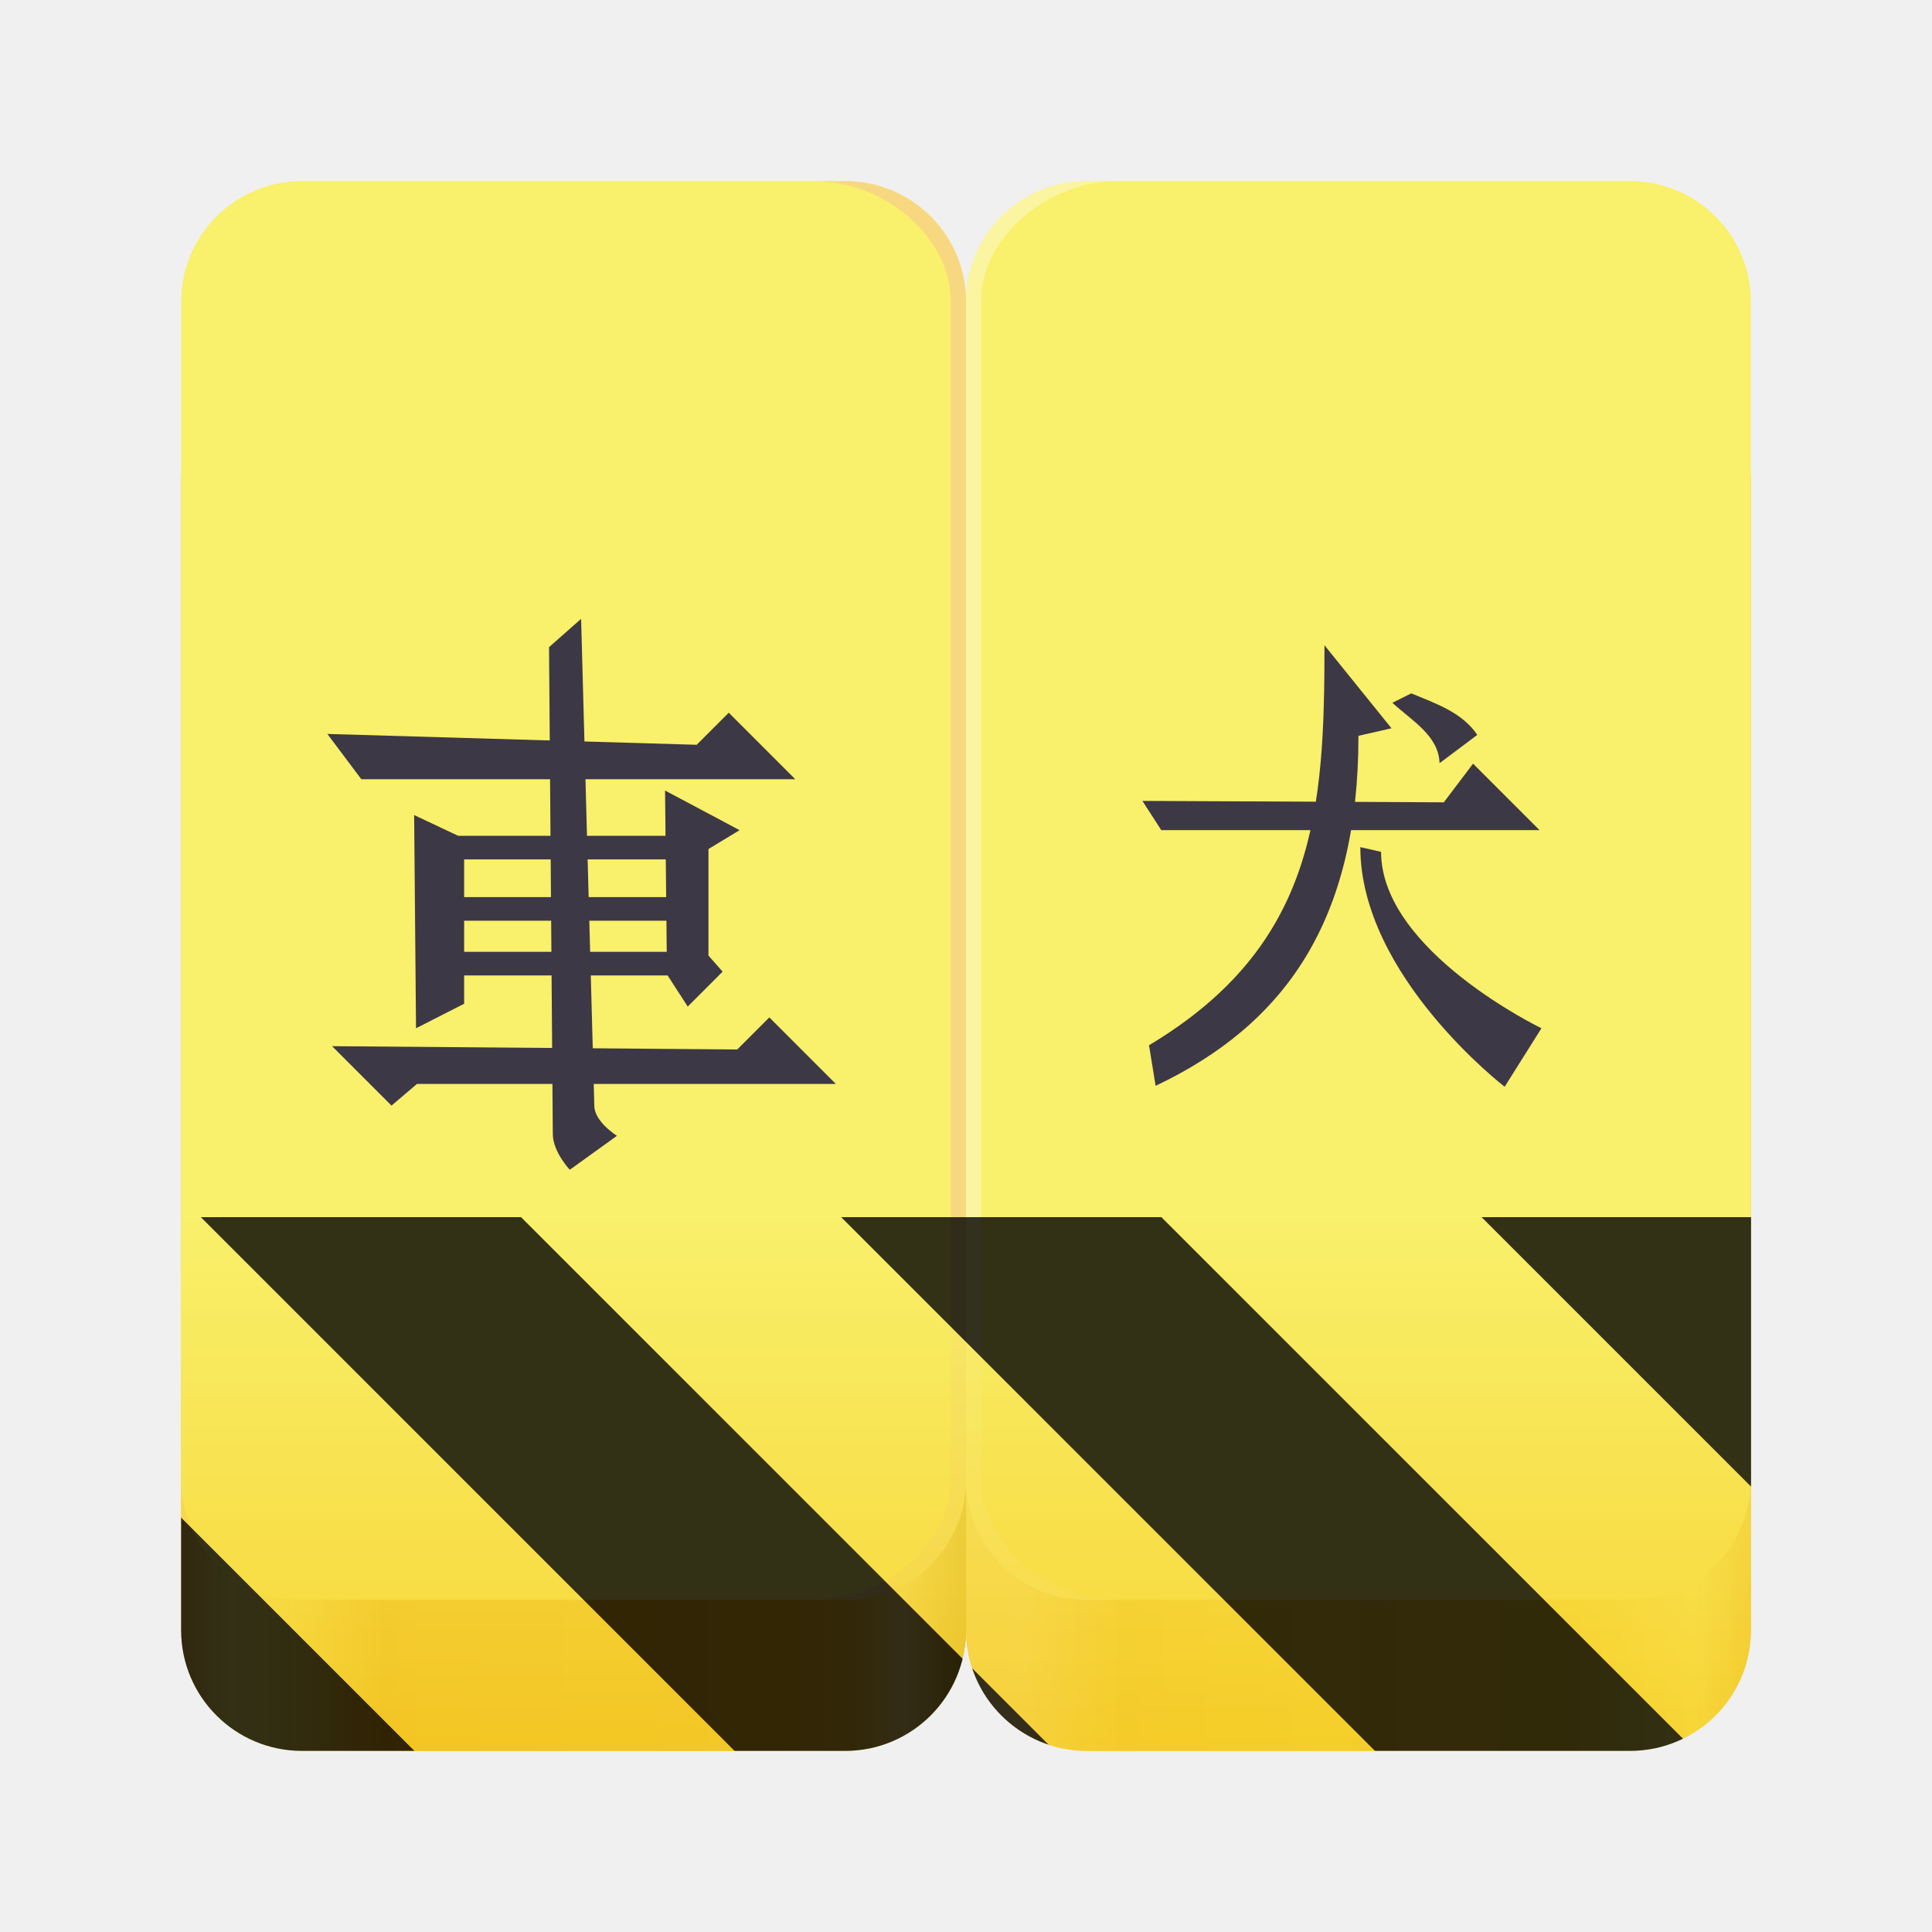
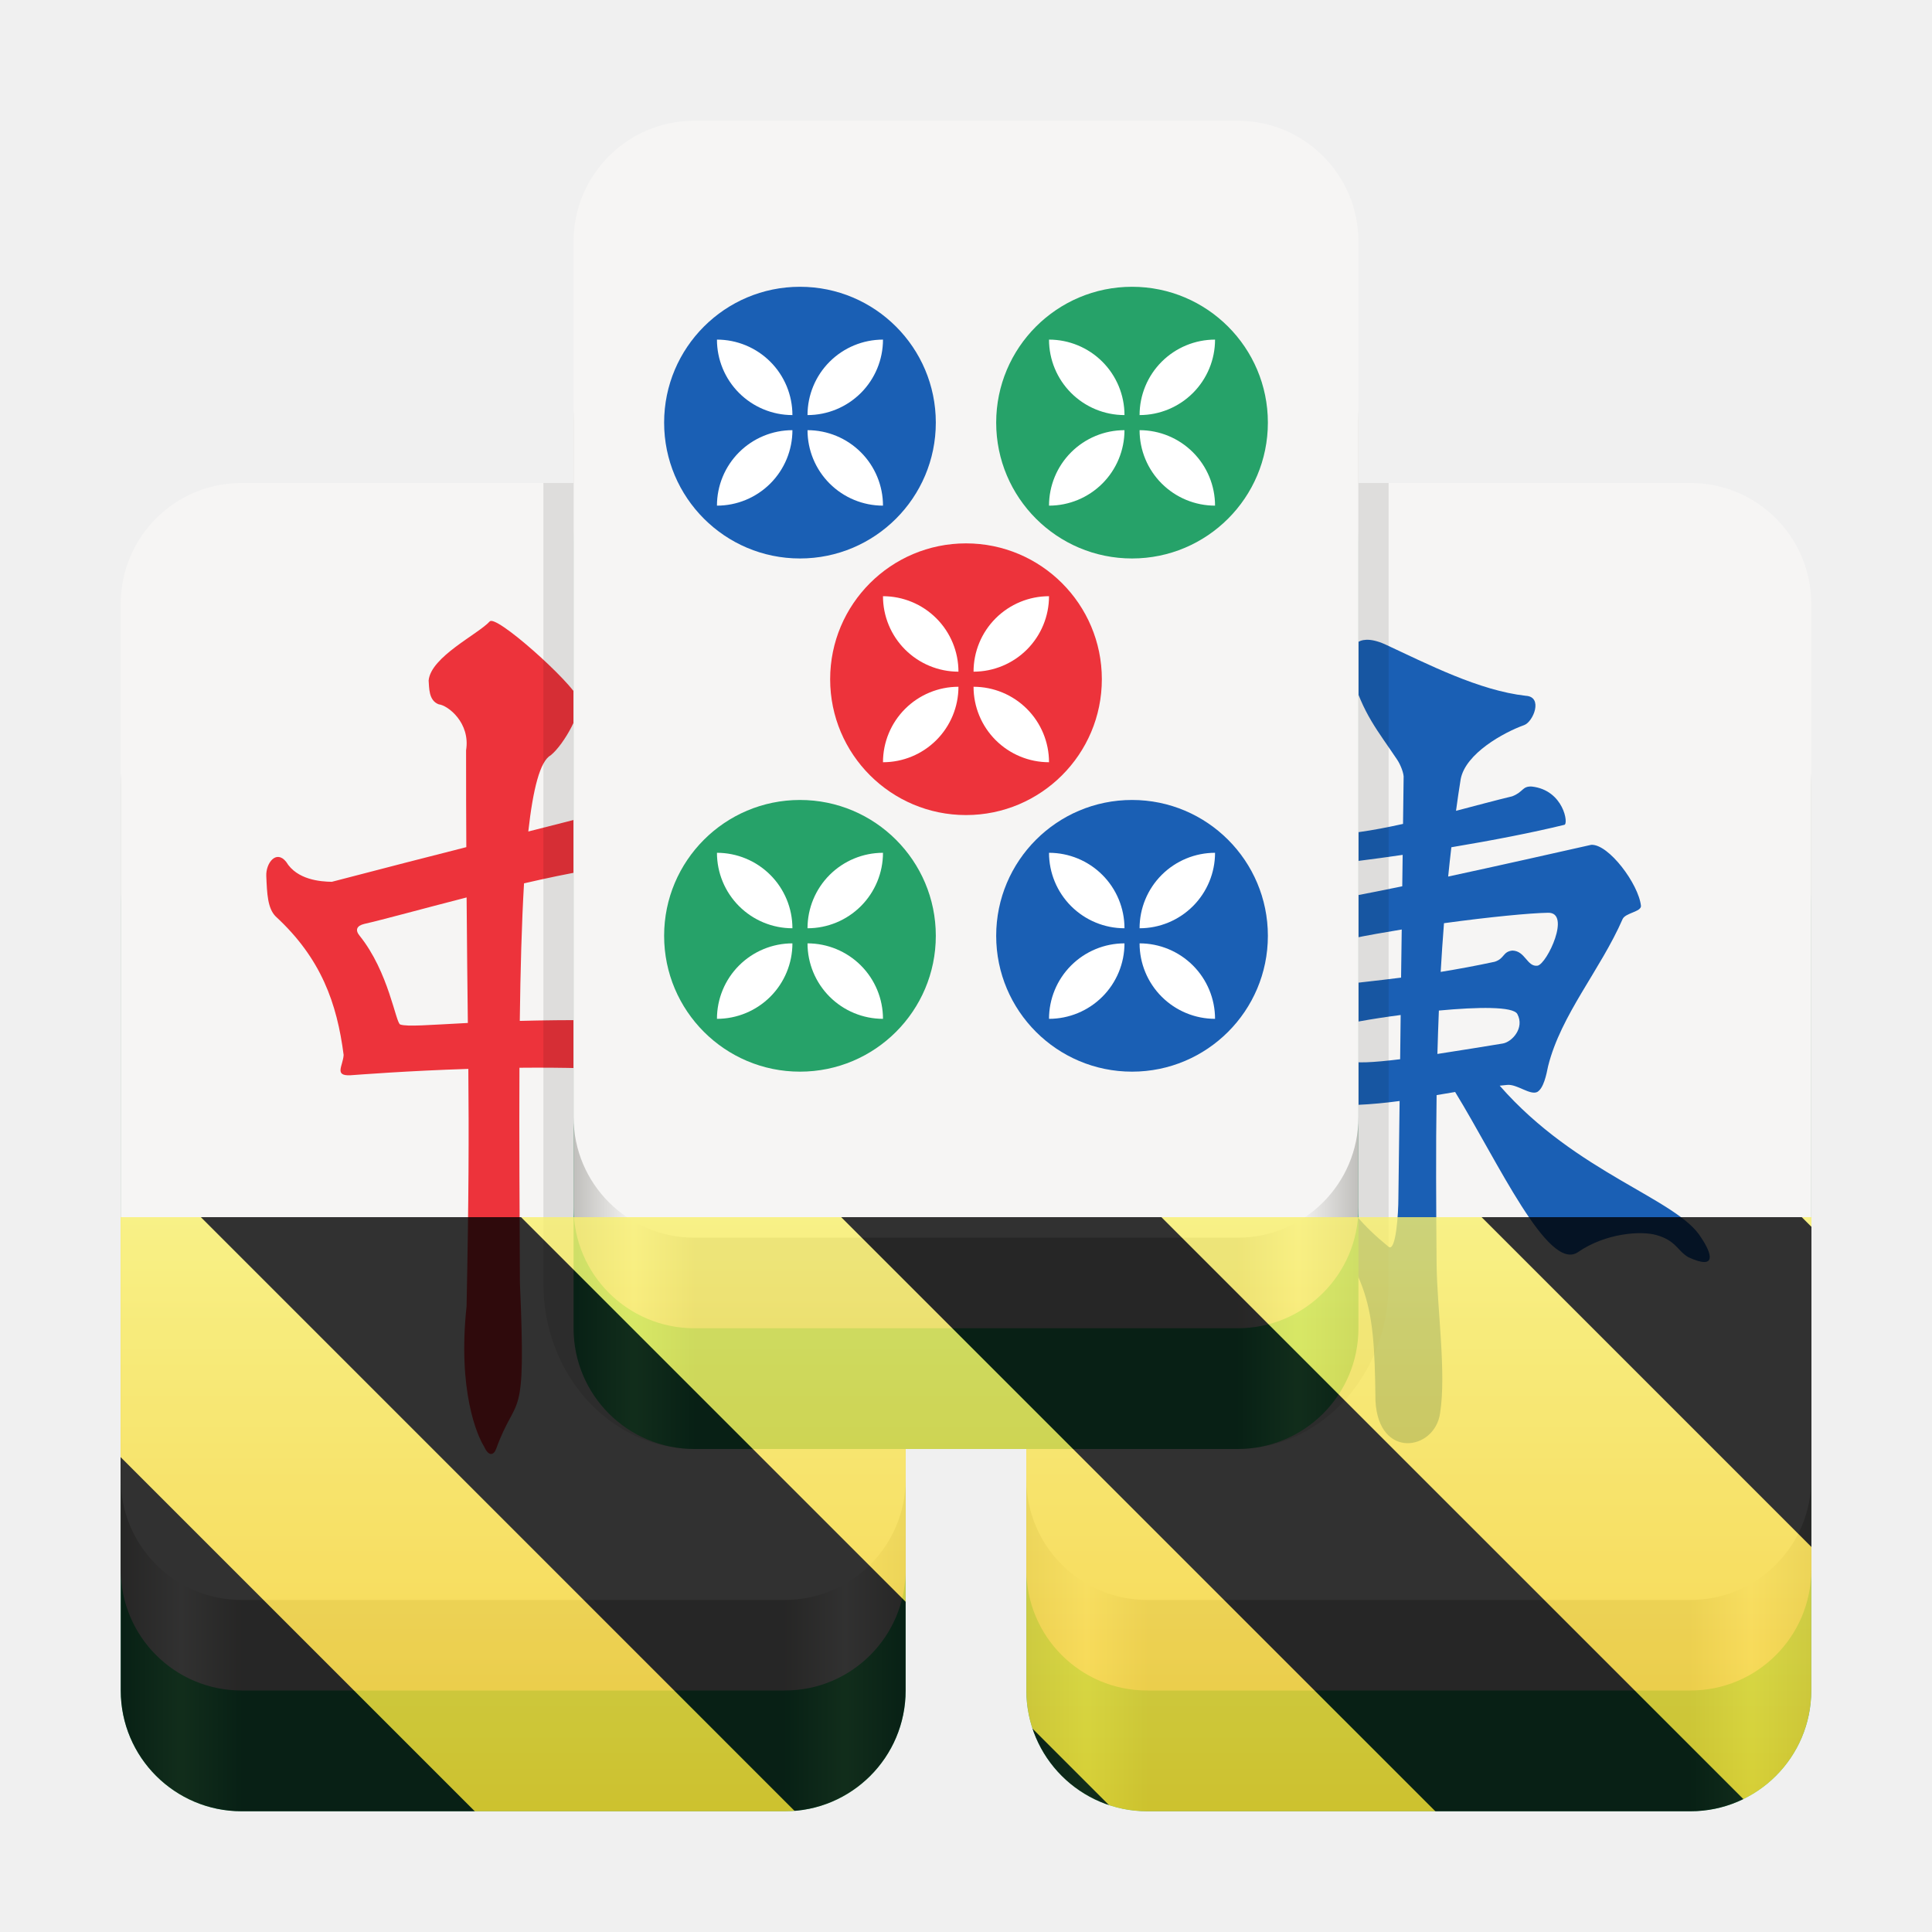
- <svg xmlns="http://www.w3.org/2000/svg" height="128px" viewBox="0 0 128 128" width="128px">
-   <filter id="a" height="100%" width="100%" x="0%" y="0%">
-     <feColorMatrix color-interpolation-filters="sRGB" values="0 0 0 0 1 0 0 0 0 1 0 0 0 0 1 0 0 0 1 0" />
-   </filter>
-   <linearGradient id="b" gradientUnits="userSpaceOnUse" x1="12.098" x2="117.203" y1="109.262" y2="109.262">
-     <stop offset="0" stop-color="#f7c54c" />
-     <stop offset="0.03" stop-color="#f9f06b" />
-     <stop offset="0.057" stop-color="#f5e35a" stop-opacity="0.996" />
-     <stop offset="0.126" stop-color="#e5a50a" stop-opacity="0.984" />
-     <stop offset="0.416" stop-color="#ebb517" stop-opacity="0.984" />
-     <stop offset="0.455" stop-color="#f2cf65" stop-opacity="0.984" />
-     <stop offset="0.494" stop-color="#c09610" stop-opacity="0.984" />
-     <stop offset="0.494" stop-color="#f4d676" stop-opacity="0.988" />
-     <stop offset="0.532" stop-color="#f4d87a" stop-opacity="0.988" />
-     <stop offset="0.593" stop-color="#eec01e" stop-opacity="0.988" />
-     <stop offset="0.877" stop-color="#f6d32d" />
-     <stop offset="0.954" stop-color="#f9f06b" />
-     <stop offset="1" stop-color="#e5a50a" stop-opacity="0.933" />
-   </linearGradient>
-   <clipPath id="c">
-     <rect height="128" width="128" />
-   </clipPath>
-   <clipPath id="d">
-     <rect height="128" width="128" />
-   </clipPath>
-   <mask id="e">
-     <g filter="url(#a)">
-       <g clip-path="url(#d)" filter="url(#a)">
-         <g clip-path="url(#c)">
-           <path d="m 20 24 h 36 c 4.418 0 8 3.582 8 8 v 76 c 0 4.418 -3.582 8 -8 8 h -36 c -4.418 0 -8 -3.582 -8 -8 v -76 c 0 -4.418 3.582 -8 8 -8 z m 0 0" fill="url(#b)" />
-           <path d="m 72 24 h 36 c 4.418 0 8 3.582 8 8 v 76 c 0 4.418 -3.582 8 -8 8 h -36 c -4.418 0 -8 -3.582 -8 -8 v -76 c 0 -4.418 3.582 -8 8 -8 z m 0 0" fill="url(#b)" />
-           <path d="m 20 12 h 36 c 4.418 0 8 3.582 8 8 v 78 c 0 4.418 -3.582 8 -8 8 h -36 c -4.418 0 -8 -3.582 -8 -8 v -78 c 0 -4.418 3.582 -8 8 -8 z m 0 0" fill="#f9f06b" />
-           <path d="m 72 12 h 36 c 4.418 0 8 3.582 8 8 v 78 c 0 4.418 -3.582 8 -8 8 h -36 c -4.418 0 -8 -3.582 -8 -8 v -78 c 0 -4.418 3.582 -8 8 -8 z m 0 0" fill="#f9f06b" />
-           <path d="m 38.5 41 l -2.125 1.875 l 0.25 32.25 c 0 1.188 1.125 2.375 1.125 2.375 l 3.125 -2.25 s -1.5 -0.93 -1.5 -2 z m 0 0" fill="#3d3846" />
-           <path d="m 21.688 48.625 l 2.25 3 h 28.75 l -4.406 -4.406 l -2.125 2.125 z m 0 0" fill="#3d3846" />
-           <path d="m 27.438 54 l 0.125 14.125 l 3.188 -1.625 v -10.938 z m 0 0" fill="#3d3846" />
-           <path d="m 44.062 52.375 l 4.938 2.625 l -2.062 1.25 v 7.062 l 0.938 1.062 l -2.312 2.312 l -1.375 -2.125 z m 0 0" fill="#3d3846" />
-           <path d="m 29.191 55.375 h 16.492 c 0.348 0 0.629 0.281 0.629 0.629 v 0.305 c 0 0.348 -0.281 0.629 -0.629 0.629 h -16.492 c -0.348 0 -0.629 -0.281 -0.629 -0.629 v -0.305 c 0 -0.348 0.281 -0.629 0.629 -0.629 z m 0 0" fill="#3d3846" />
-           <path d="m 29.191 59.438 h 16.492 c 0.348 0 0.629 0.281 0.629 0.629 v 0.305 c 0 0.348 -0.281 0.629 -0.629 0.629 h -16.492 c -0.348 0 -0.629 -0.281 -0.629 -0.629 v -0.305 c 0 -0.348 0.281 -0.629 0.629 -0.629 z m 0 0" fill="#3d3846" />
-           <path d="m 29.191 63.062 h 16.492 c 0.348 0 0.629 0.281 0.629 0.629 v 0.305 c 0 0.348 -0.281 0.629 -0.629 0.629 h -16.492 c -0.348 0 -0.629 -0.281 -0.629 -0.629 v -0.305 c 0 -0.348 0.281 -0.629 0.629 -0.629 z m 0 0" fill="#3d3846" />
-           <path d="m 22 69.312 l 3.938 3.938 l 1.688 -1.438 h 27.75 l -4.406 -4.406 l -2.125 2.125 z m 0 0" fill="#3d3846" />
-           <path d="m 87.75 42.75 c 0 10.902 -0.547 19.875 -11.625 26.5 l 0.438 2.688 c 8.633 -4.094 13.438 -11.008 13.438 -23.188 l 2.188 -0.5 z m 0 0" fill="#3d3846" />
-           <path d="m 75.688 53.062 l 1.25 1.938 h 25.062 l -4.406 -4.406 l -1.938 2.562 z m 0 0" fill="#3d3846" />
-           <path d="m 90.125 56.125 c 0 8.527 9.562 15.875 9.562 15.875 l 2.438 -3.875 s -10.625 -5.121 -10.625 -11.688 z m 0 0" fill="#3d3846" />
-           <path d="m 92.25 46.562 c 1.305 1.203 3.066 2.176 3.125 4 l 2.5 -1.875 c -1.004 -1.484 -2.727 -2.07 -4.375 -2.75 z m 0 0" fill="#3d3846" />
-           <path d="m 72 12 c -4.434 0 -8 3.566 -8 8 v 78 c 0 4.434 3.566 8 8 8 h 2 c -4.434 0 -9 -3.566 -9 -8 v -78 c 0 -4.434 4.566 -8 9 -8 z m 0 0" fill="#fbf5a1" />
-           <path d="m 56 12 c 4.434 0 8 3.566 8 8 v 78 c 0 4.434 -3.566 8 -8 8 h -2 c 4.434 0 9 -3.566 9 -8 v -78 c 0 -4.434 -4.566 -8 -9 -8 z m 0 0" fill="#f7d782" fill-opacity="0.95" />
+ <svg xmlns="http://www.w3.org/2000/svg" xmlns:xlink="http://www.w3.org/1999/xlink" height="128px" viewBox="0 0 128 128" width="128px">
+   <defs>
+     <filter id="a" height="100%" width="100%" x="0%" y="0%">
+       <feColorMatrix color-interpolation-filters="sRGB" values="0 0 0 0 1 0 0 0 0 1 0 0 0 0 1 0 0 0 1 0" />
+     </filter>
+     <linearGradient id="b" gradientUnits="userSpaceOnUse">
+       <stop offset="0" stop-color="#26a269" />
+       <stop offset="0.077" stop-color="#57e389" />
+       <stop offset="0.154" stop-color="#26a269" />
+       <stop offset="0.846" stop-color="#26a269" />
+       <stop offset="0.923" stop-color="#57e389" />
+       <stop offset="1" stop-color="#26a269" />
+     </linearGradient>
+     <linearGradient id="c" gradientTransform="matrix(1 0 0 0.894737 -4 -141.2632)" x1="12" x2="64" xlink:href="#b" y1="254" y2="254" />
+     <linearGradient id="d" gradientUnits="userSpaceOnUse">
+       <stop offset="0" stop-color="#c0bfbc" />
+       <stop offset="0.077" stop-color="#f6f5f4" />
+       <stop offset="0.154" stop-color="#c0bfbc" />
+       <stop offset="0.846" stop-color="#c0bfbc" />
+       <stop offset="0.923" stop-color="#f6f5f4" />
+       <stop offset="1" stop-color="#c0bfbc" />
+     </linearGradient>
+     <linearGradient id="e" gradientTransform="matrix(1 0 0 0.894737 -4 -149.2632)" x1="12" x2="64" xlink:href="#d" y1="254" y2="254" />
+     <linearGradient id="f" gradientTransform="matrix(1 0 0 0.894737 56 -141.2632)" x1="12" x2="64" xlink:href="#b" y1="254" y2="254" />
+     <linearGradient id="g" gradientTransform="matrix(1 0 0 0.894737 56 -149.2632)" x1="12" x2="64" xlink:href="#d" y1="254" y2="254" />
+     <clipPath id="h">
+       <path d="m 8 32 h 112 v 74 h -112 z m 0 0" />
+     </clipPath>
+     <clipPath id="i">
+       <path d="m 16 32 c -4.434 0 -8 3.566 -8 8 v 58 c 0 4.434 3.566 8 8 8 h 36 c 4.434 0 8 -3.566 8 -8 v -58 c 0 -4.434 -3.566 -8 -8 -8 z m 60 0 c -4.434 0 -8 3.566 -8 8 v 58 c 0 4.434 3.566 8 8 8 h 36 c 4.434 0 8 -3.566 8 -8 v -58 c 0 -4.434 -3.566 -8 -8 -8 z m 0 0" />
+     </clipPath>
+     <mask id="j">
+       <g filter="url(#a)">
+         <rect fill-opacity="0.1" height="153.6" width="153.6" x="-12.8" y="-12.8" />
+       </g>
+     </mask>
+     <linearGradient id="k" gradientTransform="matrix(1 0 0 0.894737 26 -165.2632)" x1="12" x2="64" xlink:href="#b" y1="254" y2="254" />
+     <linearGradient id="l" gradientTransform="matrix(1 0 0 0.894737 26 -173.2632)" x1="12" x2="64" xlink:href="#d" y1="254" y2="254" />
+     <clipPath id="m">
+       <path d="m 8 32 h 112 v 74 h -112 z m 0 0" />
+     </clipPath>
+     <clipPath id="n">
+       <path d="m 16 32 c -4.434 0 -8 3.566 -8 8 v 58 c 0 4.434 3.566 8 8 8 h 36 c 4.434 0 8 -3.566 8 -8 v -58 c 0 -4.434 -3.566 -8 -8 -8 z m 60 0 c -4.434 0 -8 3.566 -8 8 v 58 c 0 4.434 3.566 8 8 8 h 36 c 4.434 0 8 -3.566 8 -8 v -58 c 0 -4.434 -3.566 -8 -8 -8 z m 0 0" />
+     </clipPath>
+     <mask id="o">
+       <g filter="url(#a)">
+         <rect fill-opacity="0.1" height="221.184" width="221.184" x="-46.592" y="-46.592" />
+       </g>
+     </mask>
+     <clipPath id="p">
+       <rect height="152" width="192" />
+     </clipPath>
+     <g id="q" clip-path="url(#p)">
+       <path d="m 46 190 h 36 c 4.418 0 8 4.004 8 8.941 v 58.117 c 0 4.938 -3.582 8.941 -8 8.941 h -36 c -4.418 0 -8 -4.004 -8 -8.941 v -58.117 c 0 -4.938 3.582 -8.941 8 -8.941 z m 0 0" fill="none" stroke="#000000" stroke-width="4" transform="matrix(1 0 0 1 8 -156)" />
+     </g>
+     <clipPath id="r">
+       <rect height="128" width="128" />
+     </clipPath>
+     <clipPath id="s">
+       <rect height="128" width="128" />
+     </clipPath>
+     <mask id="t">
+       <g filter="url(#a)">
+         <g clip-path="url(#s)" filter="url(#a)">
+           <g clip-path="url(#r)">
+             <path d="m 16 52 h 36 c 4.418 0 8 3.582 8 8 v 52 c 0 4.418 -3.582 8 -8 8 h -36 c -4.418 0 -8 -3.582 -8 -8 v -52 c 0 -4.418 3.582 -8 8 -8 z m 0 0" fill="url(#c)" />
+             <path d="m 16 44 h 36 c 4.418 0 8 3.582 8 8 v 52 c 0 4.418 -3.582 8 -8 8 h -36 c -4.418 0 -8 -3.582 -8 -8 v -52 c 0 -4.418 3.582 -8 8 -8 z m 0 0" fill="url(#e)" />
+             <path d="m 16 32 h 36 c 4.418 0 8 3.582 8 8 v 58 c 0 4.418 -3.582 8 -8 8 h -36 c -4.418 0 -8 -3.582 -8 -8 v -58 c 0 -4.418 3.582 -8 8 -8 z m 0 0" fill="#f6f5f4" />
+             <path d="m 76 52 h 36 c 4.418 0 8 3.582 8 8 v 52 c 0 4.418 -3.582 8 -8 8 h -36 c -4.418 0 -8 -3.582 -8 -8 v -52 c 0 -4.418 3.582 -8 8 -8 z m 0 0" fill="url(#f)" />
+             <path d="m 76 44 h 36 c 4.418 0 8 3.582 8 8 v 52 c 0 4.418 -3.582 8 -8 8 h -36 c -4.418 0 -8 -3.582 -8 -8 v -52 c 0 -4.418 3.582 -8 8 -8 z m 0 0" fill="url(#g)" />
+             <path d="m 76 32 h 36 c 4.418 0 8 3.582 8 8 v 58 c 0 4.418 -3.582 8 -8 8 h -36 c -4.418 0 -8 -3.582 -8 -8 v -58 c 0 -4.418 3.582 -8 8 -8 z m 0 0" fill="#f6f5f4" />
+             <path d="m 90.52 42.387 c -1.141 0.043 -1.238 1.32 -1 2.211 c 0.77 2.707 1.785 3.84 3.039 5.723 c 0.223 0.324 0.473 0.945 0.434 1.242 l -0.039 3.023 c -2.02 0.449 -3.945 0.766 -5.309 0.672 c -3.531 -0.176 -0.918 2.117 -0.125 2.059 c 1.535 -0.152 3.418 -0.387 5.41 -0.68 l -0.027 2.082 c -4.746 0.98 -8.777 1.688 -9.148 1.332 c -1.98 -1.457 -4.082 -0.57 -2.828 1.395 c 2.012 3.699 5.086 7.102 6.57 11.109 c 0.027 0.059 0.055 0.109 0.082 0.16 c -0.57 0.902 -1.18 1.688 -1.891 2.41 c -0.898 -0.938 -1.516 -0.449 -1.012 0.938 c -1.809 1.523 -4.238 2.852 -7.938 4.582 c -2.906 1.258 -2.699 3.172 0.824 1.863 c 3.844 -1.617 6.469 -2.992 8.332 -4.375 c 4.742 6.621 5.16 7.527 5.234 14.672 c 0.199 3.914 3.934 3.305 4.281 0.824 c 0.426 -2.68 -0.203 -6.945 -0.23 -9.891 c -0.031 -3.852 -0.055 -7.547 0 -11.184 c 0.406 -0.066 0.812 -0.137 1.227 -0.207 c 2.836 4.625 6.156 11.934 8.129 10.617 c 1.84 -1.277 4.203 -1.43 5.211 -1.137 c 1.312 0.375 1.379 1.039 2.117 1.469 c 1.934 0.887 1.531 -0.27 0.855 -1.281 c -1.547 -2.582 -8.262 -4.254 -13.359 -10.086 c 0.164 -0.016 0.328 -0.035 0.496 -0.051 c 0.648 -0.066 1.508 0.699 1.992 0.469 c 0.426 -0.25 0.605 -1.148 0.719 -1.711 c 0.848 -3.406 3.473 -6.391 4.938 -9.75 c 0.188 -0.402 1.223 -0.477 1.215 -0.863 c -0.152 -1.449 -2.145 -4.117 -3.297 -4.051 c -2.523 0.566 -6.023 1.359 -9.477 2.102 c 0.062 -0.645 0.137 -1.293 0.211 -1.941 c 2.715 -0.453 5.395 -0.973 7.477 -1.484 c 0.309 -0.012 -0.023 -2.305 -2.148 -2.539 c -0.645 -0.031 -0.535 0.352 -1.297 0.648 c -1.051 0.25 -2.344 0.602 -3.723 0.961 c 0.094 -0.695 0.195 -1.395 0.309 -2.098 c 0.32 -1.699 2.844 -3.094 4.207 -3.582 c 0.602 -0.219 1.273 -1.875 0.109 -1.941 c -3.117 -0.352 -6.473 -2.086 -9.352 -3.422 c -0.5 -0.219 -0.898 -0.301 -1.219 -0.289 z m 12.039 18.086 c 1.543 -0.039 -0.051 3.359 -0.684 3.504 c -0.703 0.109 -0.812 -0.98 -1.676 -1 c -0.648 0.074 -0.504 0.527 -1.172 0.742 c -1.273 0.273 -2.441 0.488 -3.578 0.672 c 0.062 -1.074 0.133 -2.148 0.219 -3.227 c 3.027 -0.414 5.715 -0.672 6.891 -0.691 z m -9.691 1.109 l -0.043 3.188 c -1.59 0.203 -3.23 0.379 -5.113 0.578 c -0.539 0.016 -1.867 -2.309 -1.117 -2.496 c 1.797 -0.473 4.035 -0.906 6.273 -1.27 z m 5.922 5.203 c 0.945 0.023 1.602 0.141 1.738 0.398 c 0.496 0.922 -0.352 1.852 -0.969 1.953 c -1.285 0.207 -2.832 0.465 -4.328 0.691 c 0.027 -0.961 0.059 -1.918 0.098 -2.875 c 1.285 -0.121 2.516 -0.191 3.461 -0.168 z m -5.992 0.461 l -0.035 2.93 c -1.777 0.219 -3.145 0.305 -3.355 0.062 c -0.332 -0.379 -1 -1.473 -0.895 -2.215 c 0.52 -0.191 2.27 -0.512 4.285 -0.777 z m -0.07 5.699 l -0.082 6.457 c 0.004 0.871 -0.152 3.625 -0.66 3.191 c -1.777 -1.461 -2.461 -2.359 -4.812 -5.52 c 1.277 -1.188 2.094 -2.426 2.73 -3.871 c 0.988 -0.043 1.918 -0.137 2.824 -0.258 z m 0 0" fill="#1a5fb4" fill-rule="evenodd" />
+             <path d="m 32.527 41.137 c -0.035 0.004 -0.059 0.016 -0.078 0.031 c -0.785 0.859 -3.906 2.344 -4.051 3.918 c 0.043 0.445 -0.02 1.324 0.672 1.578 c 0.598 0.062 2.105 1.219 1.809 3.047 c 0 2.387 0.004 4.504 0.016 6.414 c -2.445 0.621 -5.262 1.344 -8.91 2.297 c -0.758 -0.012 -2.309 -0.129 -3.027 -1.324 c -0.664 -0.828 -1.352 0.094 -1.316 0.941 c 0.051 1.164 0.082 2.133 0.625 2.68 c 3.023 2.785 4.059 5.766 4.5 9.176 c -0.047 0.727 -0.648 1.395 0.445 1.344 c 0.574 -0.039 3.773 -0.293 7.816 -0.422 c 0.039 4.383 0.031 8.52 -0.117 15.734 c -0.602 5.609 0.719 8.586 1.156 9.277 c 0.312 0.703 0.652 0.586 0.809 0.152 c 1.387 -3.82 1.992 -1.34 1.57 -10.973 c -0.02 -4.77 -0.055 -9.684 -0.031 -14.266 c 2.805 -0.027 5.758 0.031 8.395 0.262 c 0.648 0.066 0.762 -0.516 0.719 -0.754 c -0.371 -2.039 3.395 -8.562 4.656 -11.23 c 0.262 -0.551 1.648 -0.617 1.945 -0.688 v -0.004 c 0.031 -0.023 0.387 -0.258 0.152 -0.543 c -1.496 -1.855 -4.586 -5.504 -5.105 -5.34 c -4.117 1.105 -7.043 1.852 -10.176 2.645 c 0.312 -2.816 0.781 -4.656 1.477 -5.043 c 0.926 -0.742 2.141 -3.059 1.852 -3.598 c 0.316 -0.512 -4.961 -5.363 -5.801 -5.312 z m 9.676 16.18 c 1.27 0.008 1.875 0.336 1.371 1.164 c -1.551 3.113 -3.379 9.203 -3.934 9.109 c -1.988 -0.016 -3.711 0.008 -5.203 0.047 c 0.043 -3.363 0.125 -6.473 0.281 -9.113 c 2.961 -0.684 5.797 -1.223 7.484 -1.207 z m -11.289 2.141 c 0.023 3.32 0.055 5.945 0.082 8.316 c -2.625 0.133 -4.004 0.258 -4.48 0.102 c -0.305 -0.113 -0.754 -3.477 -2.695 -5.887 c -0.309 -0.379 -0.184 -0.656 0.312 -0.777 c 1.199 -0.27 3.828 -0.996 6.781 -1.754 z m 0 0" fill="#ed333b" fill-rule="evenodd" />
+             <g clip-path="url(#m)">
+               <g clip-path="url(#n)">
+                 <g mask="url(#o)">
+                   <use transform="matrix(1 0 0 1 -8 -16)" xlink:href="#q" />
+                 </g>
+               </g>
+             </g>
+             <path d="m 46 28 h 36 c 4.418 0 8 3.582 8 8 v 52 c 0 4.418 -3.582 8 -8 8 h -36 c -4.418 0 -8 -3.582 -8 -8 v -52 c 0 -4.418 3.582 -8 8 -8 z m 0 0" fill="url(#k)" />
+             <path d="m 46 20 h 36 c 4.418 0 8 3.582 8 8 v 52 c 0 4.418 -3.582 8 -8 8 h -36 c -4.418 0 -8 -3.582 -8 -8 v -52 c 0 -4.418 3.582 -8 8 -8 z m 0 0" fill="url(#l)" />
+             <path d="m 46 8 h 36 c 4.418 0 8 3.582 8 8 v 58 c 0 4.418 -3.582 8 -8 8 h -36 c -4.418 0 -8 -3.582 -8 -8 v -58 c 0 -4.418 3.582 -8 8 -8 z m 0 0" fill="#f6f5f4" />
+             <path d="m 73 45 c 0 4.969 -4.031 9 -9 9 s -9 -4.031 -9 -9 s 4.031 -9 9 -9 s 9 4.031 9 9 z m 0 0" fill="#ed333b" />
+             <path d="m 58.5 39.5 c 0 1.324 0.527 2.598 1.465 3.535 s 2.211 1.465 3.535 1.465 c 0 -1.324 -0.527 -2.598 -1.465 -3.535 s -2.211 -1.465 -3.535 -1.465 z m 0 0" fill="#ffffff" />
+             <path d="m 69.5 39.5 c 0 1.324 -0.527 2.598 -1.465 3.535 s -2.211 1.465 -3.535 1.465 c 0 -1.324 0.527 -2.598 1.465 -3.535 s 2.211 -1.465 3.535 -1.465 z m 0 0" fill="#ffffff" />
+             <path d="m 58.5 50.5 c 0 -1.324 0.527 -2.598 1.465 -3.535 s 2.211 -1.465 3.535 -1.465 c 0 1.324 -0.527 2.598 -1.465 3.535 s -2.211 1.465 -3.535 1.465 z m 0 0" fill="#ffffff" />
+             <path d="m 69.5 50.5 c 0 -1.324 -0.527 -2.598 -1.465 -3.535 s -2.211 -1.465 -3.535 -1.465 c 0 1.324 0.527 2.598 1.465 3.535 s 2.211 1.465 3.535 1.465 z m 0 0" fill="#ffffff" />
+             <path d="m 84 28 c 0 4.969 -4.031 9 -9 9 s -9 -4.031 -9 -9 s 4.031 -9 9 -9 s 9 4.031 9 9 z m 0 0" fill="#26a269" />
+             <path d="m 69.5 22.5 c 0 1.324 0.527 2.598 1.465 3.535 s 2.211 1.465 3.535 1.465 c 0 -1.324 -0.527 -2.598 -1.465 -3.535 s -2.211 -1.465 -3.535 -1.465 z m 0 0" fill="#ffffff" />
+             <path d="m 80.5 22.5 c 0 1.324 -0.527 2.598 -1.465 3.535 s -2.211 1.465 -3.535 1.465 c 0 -1.324 0.527 -2.598 1.465 -3.535 s 2.211 -1.465 3.535 -1.465 z m 0 0" fill="#ffffff" />
+             <path d="m 69.5 33.5 c 0 -1.324 0.527 -2.598 1.465 -3.535 s 2.211 -1.465 3.535 -1.465 c 0 1.324 -0.527 2.598 -1.465 3.535 s -2.211 1.465 -3.535 1.465 z m 0 0" fill="#ffffff" />
+             <path d="m 80.5 33.5 c 0 -1.324 -0.527 -2.598 -1.465 -3.535 s -2.211 -1.465 -3.535 -1.465 c 0 1.324 0.527 2.598 1.465 3.535 s 2.211 1.465 3.535 1.465 z m 0 0" fill="#ffffff" />
+             <path d="m 62 28 c 0 4.969 -4.031 9 -9 9 s -9 -4.031 -9 -9 s 4.031 -9 9 -9 s 9 4.031 9 9 z m 0 0" fill="#1a5fb4" />
+             <path d="m 47.5 22.5 c 0 1.324 0.527 2.598 1.465 3.535 s 2.211 1.465 3.535 1.465 c 0 -1.324 -0.527 -2.598 -1.465 -3.535 s -2.211 -1.465 -3.535 -1.465 z m 0 0" fill="#ffffff" />
+             <path d="m 58.5 22.5 c 0 1.324 -0.527 2.598 -1.465 3.535 s -2.211 1.465 -3.535 1.465 c 0 -1.324 0.527 -2.598 1.465 -3.535 s 2.211 -1.465 3.535 -1.465 z m 0 0" fill="#ffffff" />
+             <path d="m 47.5 33.5 c 0 -1.324 0.527 -2.598 1.465 -3.535 s 2.211 -1.465 3.535 -1.465 c 0 1.324 -0.527 2.598 -1.465 3.535 s -2.211 1.465 -3.535 1.465 z m 0 0" fill="#ffffff" />
+             <path d="m 58.5 33.5 c 0 -1.324 -0.527 -2.598 -1.465 -3.535 s -2.211 -1.465 -3.535 -1.465 c 0 1.324 0.527 2.598 1.465 3.535 s 2.211 1.465 3.535 1.465 z m 0 0" fill="#ffffff" />
+             <path d="m 84 62 c 0 4.969 -4.031 9 -9 9 s -9 -4.031 -9 -9 s 4.031 -9 9 -9 s 9 4.031 9 9 z m 0 0" fill="#1a5fb4" />
+             <path d="m 69.5 56.5 c 0 1.324 0.527 2.598 1.465 3.535 s 2.211 1.465 3.535 1.465 c 0 -1.324 -0.527 -2.598 -1.465 -3.535 s -2.211 -1.465 -3.535 -1.465 z m 0 0" fill="#ffffff" />
+             <path d="m 80.5 56.5 c 0 1.324 -0.527 2.598 -1.465 3.535 s -2.211 1.465 -3.535 1.465 c 0 -1.324 0.527 -2.598 1.465 -3.535 s 2.211 -1.465 3.535 -1.465 z m 0 0" fill="#ffffff" />
+             <path d="m 69.5 67.5 c 0 -1.324 0.527 -2.598 1.465 -3.535 s 2.211 -1.465 3.535 -1.465 c 0 1.324 -0.527 2.598 -1.465 3.535 s -2.211 1.465 -3.535 1.465 z m 0 0" fill="#ffffff" />
+             <path d="m 80.5 67.5 c 0 -1.324 -0.527 -2.598 -1.465 -3.535 s -2.211 -1.465 -3.535 -1.465 c 0 1.324 0.527 2.598 1.465 3.535 s 2.211 1.465 3.535 1.465 z m 0 0" fill="#ffffff" />
+             <path d="m 62 62 c 0 4.969 -4.031 9 -9 9 s -9 -4.031 -9 -9 s 4.031 -9 9 -9 s 9 4.031 9 9 z m 0 0" fill="#26a269" />
+             <path d="m 47.5 56.5 c 0 1.324 0.527 2.598 1.465 3.535 s 2.211 1.465 3.535 1.465 c 0 -1.324 -0.527 -2.598 -1.465 -3.535 s -2.211 -1.465 -3.535 -1.465 z m 0 0" fill="#ffffff" />
+             <path d="m 58.5 56.5 c 0 1.324 -0.527 2.598 -1.465 3.535 s -2.211 1.465 -3.535 1.465 c 0 -1.324 0.527 -2.598 1.465 -3.535 s 2.211 -1.465 3.535 -1.465 z m 0 0" fill="#ffffff" />
+             <path d="m 47.5 67.5 c 0 -1.324 0.527 -2.598 1.465 -3.535 s 2.211 -1.465 3.535 -1.465 c 0 1.324 -0.527 2.598 -1.465 3.535 s -2.211 1.465 -3.535 1.465 z m 0 0" fill="#ffffff" />
+             <path d="m 58.5 67.5 c 0 -1.324 -0.527 -2.598 -1.465 -3.535 s -2.211 -1.465 -3.535 -1.465 c 0 1.324 0.527 2.598 1.465 3.535 s 2.211 1.465 3.535 1.465 z m 0 0" fill="#ffffff" />
+           </g>
        </g>
      </g>
+     </mask>
+     <mask id="u">
+       <g filter="url(#a)">
+         <rect fill-opacity="0.8" height="184.32" width="184.32" x="-28.16" y="-28.16" />
+       </g>
+     </mask>
+     <linearGradient id="v" gradientTransform="matrix(0 0.37 -0.98462 0 295.385 -30.36)" gradientUnits="userSpaceOnUse" x1="300" x2="428" y1="235" y2="235">
+       <stop offset="0" stop-color="#f9f06b" />
+       <stop offset="1" stop-color="#f5c211" />
+     </linearGradient>
+     <clipPath id="w">
+       <rect height="128" width="128" />
+     </clipPath>
+     <clipPath id="x">
+       <rect height="128" width="128" />
+     </clipPath>
+   </defs>
+   <path d="m 16 52 h 36 c 4.418 0 8 3.582 8 8 v 52 c 0 4.418 -3.582 8 -8 8 h -36 c -4.418 0 -8 -3.582 -8 -8 v -52 c 0 -4.418 3.582 -8 8 -8 z m 0 0" fill="url(#c)" />
+   <path d="m 16 44 h 36 c 4.418 0 8 3.582 8 8 v 52 c 0 4.418 -3.582 8 -8 8 h -36 c -4.418 0 -8 -3.582 -8 -8 v -52 c 0 -4.418 3.582 -8 8 -8 z m 0 0" fill="url(#e)" />
+   <path d="m 16 32 h 36 c 4.418 0 8 3.582 8 8 v 58 c 0 4.418 -3.582 8 -8 8 h -36 c -4.418 0 -8 -3.582 -8 -8 v -58 c 0 -4.418 3.582 -8 8 -8 z m 0 0" fill="#f6f5f4" />
+   <path d="m 76 52 h 36 c 4.418 0 8 3.582 8 8 v 52 c 0 4.418 -3.582 8 -8 8 h -36 c -4.418 0 -8 -3.582 -8 -8 v -52 c 0 -4.418 3.582 -8 8 -8 z m 0 0" fill="url(#f)" />
+   <path d="m 76 44 h 36 c 4.418 0 8 3.582 8 8 v 52 c 0 4.418 -3.582 8 -8 8 h -36 c -4.418 0 -8 -3.582 -8 -8 v -52 c 0 -4.418 3.582 -8 8 -8 z m 0 0" fill="url(#g)" />
+   <path d="m 76 32 h 36 c 4.418 0 8 3.582 8 8 v 58 c 0 4.418 -3.582 8 -8 8 h -36 c -4.418 0 -8 -3.582 -8 -8 v -58 c 0 -4.418 3.582 -8 8 -8 z m 0 0" fill="#f6f5f4" />
+   <path d="m 90.52 42.387 c -1.141 0.043 -1.238 1.32 -1 2.211 c 0.77 2.707 1.785 3.84 3.039 5.723 c 0.223 0.324 0.473 0.945 0.434 1.242 l -0.039 3.023 c -2.02 0.449 -3.945 0.766 -5.309 0.672 c -3.531 -0.176 -0.918 2.117 -0.125 2.059 c 1.535 -0.152 3.418 -0.387 5.41 -0.68 l -0.027 2.082 c -4.746 0.98 -8.777 1.688 -9.148 1.332 c -1.98 -1.457 -4.082 -0.57 -2.828 1.395 c 2.012 3.699 5.086 7.102 6.57 11.109 c 0.027 0.059 0.055 0.109 0.082 0.16 c -0.57 0.902 -1.18 1.688 -1.891 2.41 c -0.898 -0.938 -1.516 -0.449 -1.012 0.938 c -1.809 1.523 -4.238 2.852 -7.938 4.582 c -2.906 1.258 -2.699 3.172 0.824 1.863 c 3.844 -1.617 6.469 -2.992 8.332 -4.375 c 4.742 6.621 5.16 7.527 5.234 14.672 c 0.199 3.914 3.934 3.305 4.281 0.824 c 0.426 -2.68 -0.203 -6.945 -0.23 -9.891 c -0.031 -3.852 -0.055 -7.547 0 -11.184 c 0.406 -0.066 0.812 -0.137 1.227 -0.207 c 2.836 4.625 6.156 11.934 8.129 10.617 c 1.84 -1.277 4.203 -1.43 5.211 -1.137 c 1.312 0.375 1.379 1.039 2.117 1.469 c 1.934 0.887 1.531 -0.27 0.855 -1.281 c -1.547 -2.582 -8.262 -4.254 -13.359 -10.086 c 0.164 -0.016 0.328 -0.035 0.496 -0.051 c 0.648 -0.066 1.508 0.699 1.992 0.469 c 0.426 -0.25 0.605 -1.148 0.719 -1.711 c 0.848 -3.406 3.473 -6.391 4.938 -9.75 c 0.188 -0.402 1.223 -0.477 1.215 -0.863 c -0.152 -1.449 -2.145 -4.117 -3.297 -4.051 c -2.523 0.566 -6.023 1.359 -9.477 2.102 c 0.062 -0.645 0.137 -1.293 0.211 -1.941 c 2.715 -0.453 5.395 -0.973 7.477 -1.484 c 0.309 -0.012 -0.023 -2.305 -2.148 -2.539 c -0.645 -0.031 -0.535 0.352 -1.297 0.648 c -1.051 0.25 -2.344 0.602 -3.723 0.961 c 0.094 -0.695 0.195 -1.395 0.309 -2.098 c 0.32 -1.699 2.844 -3.094 4.207 -3.582 c 0.602 -0.219 1.273 -1.875 0.109 -1.941 c -3.117 -0.352 -6.473 -2.086 -9.352 -3.422 c -0.5 -0.219 -0.898 -0.301 -1.219 -0.289 z m 12.039 18.086 c 1.543 -0.039 -0.051 3.359 -0.684 3.504 c -0.703 0.109 -0.812 -0.98 -1.676 -1 c -0.648 0.074 -0.504 0.527 -1.172 0.742 c -1.273 0.273 -2.441 0.488 -3.578 0.672 c 0.062 -1.074 0.133 -2.148 0.219 -3.227 c 3.027 -0.414 5.715 -0.672 6.891 -0.691 z m -9.691 1.109 l -0.043 3.188 c -1.59 0.203 -3.23 0.379 -5.113 0.578 c -0.539 0.016 -1.867 -2.309 -1.117 -2.496 c 1.797 -0.473 4.035 -0.906 6.273 -1.27 z m 5.922 5.203 c 0.945 0.023 1.602 0.141 1.738 0.398 c 0.496 0.922 -0.352 1.852 -0.969 1.953 c -1.285 0.207 -2.832 0.465 -4.328 0.691 c 0.027 -0.961 0.059 -1.918 0.098 -2.875 c 1.285 -0.121 2.516 -0.191 3.461 -0.168 z m -5.992 0.461 l -0.035 2.93 c -1.777 0.219 -3.145 0.305 -3.355 0.062 c -0.332 -0.379 -1 -1.473 -0.895 -2.215 c 0.52 -0.191 2.27 -0.512 4.285 -0.777 z m -0.07 5.699 l -0.082 6.457 c 0.004 0.871 -0.152 3.625 -0.66 3.191 c -1.777 -1.461 -2.461 -2.359 -4.812 -5.52 c 1.277 -1.188 2.094 -2.426 2.73 -3.871 c 0.988 -0.043 1.918 -0.137 2.824 -0.258 z m 0 0" fill="#1a5fb4" fill-rule="evenodd" />
+   <path d="m 32.527 41.137 c -0.035 0.004 -0.059 0.016 -0.078 0.031 c -0.785 0.859 -3.906 2.344 -4.051 3.918 c 0.043 0.445 -0.02 1.324 0.672 1.578 c 0.598 0.062 2.105 1.219 1.809 3.047 c 0 2.387 0.004 4.504 0.016 6.414 c -2.445 0.621 -5.262 1.344 -8.91 2.297 c -0.758 -0.012 -2.309 -0.129 -3.027 -1.324 c -0.664 -0.828 -1.352 0.094 -1.316 0.941 c 0.051 1.164 0.082 2.133 0.625 2.68 c 3.023 2.785 4.059 5.766 4.5 9.176 c -0.047 0.727 -0.648 1.395 0.445 1.344 c 0.574 -0.039 3.773 -0.293 7.816 -0.422 c 0.039 4.383 0.031 8.52 -0.117 15.734 c -0.602 5.609 0.719 8.586 1.156 9.277 c 0.312 0.703 0.652 0.586 0.809 0.152 c 1.387 -3.82 1.992 -1.34 1.57 -10.973 c -0.02 -4.77 -0.055 -9.684 -0.031 -14.266 c 2.805 -0.027 5.758 0.031 8.395 0.262 c 0.648 0.066 0.762 -0.516 0.719 -0.754 c -0.371 -2.039 3.395 -8.562 4.656 -11.23 c 0.262 -0.551 1.648 -0.617 1.945 -0.688 v -0.004 c 0.031 -0.023 0.387 -0.258 0.152 -0.543 c -1.496 -1.855 -4.586 -5.504 -5.105 -5.34 c -4.117 1.105 -7.043 1.852 -10.176 2.645 c 0.312 -2.816 0.781 -4.656 1.477 -5.043 c 0.926 -0.742 2.141 -3.059 1.852 -3.598 c 0.316 -0.512 -4.961 -5.363 -5.801 -5.312 z m 9.676 16.18 c 1.27 0.008 1.875 0.336 1.371 1.164 c -1.551 3.113 -3.379 9.203 -3.934 9.109 c -1.988 -0.016 -3.711 0.008 -5.203 0.047 c 0.043 -3.363 0.125 -6.473 0.281 -9.113 c 2.961 -0.684 5.797 -1.223 7.484 -1.207 z m -11.289 2.141 c 0.023 3.32 0.055 5.945 0.082 8.316 c -2.625 0.133 -4.004 0.258 -4.48 0.102 c -0.305 -0.113 -0.754 -3.477 -2.695 -5.887 c -0.309 -0.379 -0.184 -0.656 0.312 -0.777 c 1.199 -0.27 3.828 -0.996 6.781 -1.754 z m 0 0" fill="#ed333b" fill-rule="evenodd" />
+   <g clip-path="url(#h)">
+     <g clip-path="url(#i)">
+       <g mask="url(#j)">
+         <use transform="matrix(1 0 0 1 -8 -16)" xlink:href="#q" />
+       </g>
    </g>
-   </mask>
-   <mask id="f">
-     <g filter="url(#a)">
-       <rect fill-opacity="0.8" height="184.32" width="184.32" x="-28.16" y="-28.16" />
-     </g>
-   </mask>
-   <linearGradient id="g" gradientTransform="matrix(0 0.37 -0.98462 0 295.385 -30.36)" gradientUnits="userSpaceOnUse" x1="300" x2="428" y1="235" y2="235">
-     <stop offset="0" stop-color="#f9f06b" />
-     <stop offset="1" stop-color="#f5c211" />
-   </linearGradient>
-   <clipPath id="h">
-     <rect height="128" width="128" />
-   </clipPath>
-   <clipPath id="i">
-     <rect height="128" width="128" />
-   </clipPath>
-   <path d="m 20 24 h 36 c 4.418 0 8 3.582 8 8 v 76 c 0 4.418 -3.582 8 -8 8 h -36 c -4.418 0 -8 -3.582 -8 -8 v -76 c 0 -4.418 3.582 -8 8 -8 z m 0 0" fill="url(#b)" />
-   <path d="m 72 24 h 36 c 4.418 0 8 3.582 8 8 v 76 c 0 4.418 -3.582 8 -8 8 h -36 c -4.418 0 -8 -3.582 -8 -8 v -76 c 0 -4.418 3.582 -8 8 -8 z m 0 0" fill="url(#b)" />
-   <path d="m 20 12 h 36 c 4.418 0 8 3.582 8 8 v 78 c 0 4.418 -3.582 8 -8 8 h -36 c -4.418 0 -8 -3.582 -8 -8 v -78 c 0 -4.418 3.582 -8 8 -8 z m 0 0" fill="#f9f06b" />
-   <path d="m 72 12 h 36 c 4.418 0 8 3.582 8 8 v 78 c 0 4.418 -3.582 8 -8 8 h -36 c -4.418 0 -8 -3.582 -8 -8 v -78 c 0 -4.418 3.582 -8 8 -8 z m 0 0" fill="#f9f06b" />
-   <g fill="#3d3846">
-     <path d="m 38.5 41 l -2.125 1.875 l 0.25 32.25 c 0 1.188 1.125 2.375 1.125 2.375 l 3.125 -2.25 s -1.5 -0.93 -1.5 -2 z m 0 0" />
-     <path d="m 21.688 48.625 l 2.25 3 h 28.75 l -4.406 -4.406 l -2.125 2.125 z m 0 0" />
-     <path d="m 27.438 54 l 0.125 14.125 l 3.188 -1.625 v -10.938 z m 0 0" />
-     <path d="m 44.062 52.375 l 4.938 2.625 l -2.062 1.25 v 7.062 l 0.938 1.062 l -2.312 2.312 l -1.375 -2.125 z m 0 0" />
-     <path d="m 29.191 55.375 h 16.492 c 0.348 0 0.629 0.281 0.629 0.629 v 0.305 c 0 0.348 -0.281 0.629 -0.629 0.629 h -16.492 c -0.348 0 -0.629 -0.281 -0.629 -0.629 v -0.305 c 0 -0.348 0.281 -0.629 0.629 -0.629 z m 0 0" />
-     <path d="m 29.191 59.438 h 16.492 c 0.348 0 0.629 0.281 0.629 0.629 v 0.305 c 0 0.348 -0.281 0.629 -0.629 0.629 h -16.492 c -0.348 0 -0.629 -0.281 -0.629 -0.629 v -0.305 c 0 -0.348 0.281 -0.629 0.629 -0.629 z m 0 0" />
-     <path d="m 29.191 63.062 h 16.492 c 0.348 0 0.629 0.281 0.629 0.629 v 0.305 c 0 0.348 -0.281 0.629 -0.629 0.629 h -16.492 c -0.348 0 -0.629 -0.281 -0.629 -0.629 v -0.305 c 0 -0.348 0.281 -0.629 0.629 -0.629 z m 0 0" />
-     <path d="m 22 69.312 l 3.938 3.938 l 1.688 -1.438 h 27.75 l -4.406 -4.406 l -2.125 2.125 z m 0 0" />
-     <path d="m 87.75 42.75 c 0 10.902 -0.547 19.875 -11.625 26.5 l 0.438 2.688 c 8.633 -4.094 13.438 -11.008 13.438 -23.188 l 2.188 -0.5 z m 0 0" />
-     <path d="m 75.688 53.062 l 1.25 1.938 h 25.062 l -4.406 -4.406 l -1.938 2.562 z m 0 0" />
-     <path d="m 90.125 56.125 c 0 8.527 9.562 15.875 9.562 15.875 l 2.438 -3.875 s -10.625 -5.121 -10.625 -11.688 z m 0 0" />
-     <path d="m 92.25 46.562 c 1.305 1.203 3.066 2.176 3.125 4 l 2.5 -1.875 c -1.004 -1.484 -2.727 -2.07 -4.375 -2.75 z m 0 0" />
  </g>
-   <path d="m 72 12 c -4.434 0 -8 3.566 -8 8 v 78 c 0 4.434 3.566 8 8 8 h 2 c -4.434 0 -9 -3.566 -9 -8 v -78 c 0 -4.434 4.566 -8 9 -8 z m 0 0" fill="#fbf5a1" />
-   <path d="m 56 12 c 4.434 0 8 3.566 8 8 v 78 c 0 4.434 -3.566 8 -8 8 h -2 c 4.434 0 9 -3.566 9 -8 v -78 c 0 -4.434 -4.566 -8 -9 -8 z m 0 0" fill="#f7d782" fill-opacity="0.95" />
-   <g mask="url(#e)">
-     <g clip-path="url(#i)">
-       <g mask="url(#f)">
-         <g clip-path="url(#h)">
-           <path d="m 128 80.641 v 47.359 h -128 v -47.359 z m 0 0" fill="url(#g)" />
+   <path d="m 46 28 h 36 c 4.418 0 8 3.582 8 8 v 52 c 0 4.418 -3.582 8 -8 8 h -36 c -4.418 0 -8 -3.582 -8 -8 v -52 c 0 -4.418 3.582 -8 8 -8 z m 0 0" fill="url(#k)" />
+   <path d="m 46 20 h 36 c 4.418 0 8 3.582 8 8 v 52 c 0 4.418 -3.582 8 -8 8 h -36 c -4.418 0 -8 -3.582 -8 -8 v -52 c 0 -4.418 3.582 -8 8 -8 z m 0 0" fill="url(#l)" />
+   <path d="m 46 8 h 36 c 4.418 0 8 3.582 8 8 v 58 c 0 4.418 -3.582 8 -8 8 h -36 c -4.418 0 -8 -3.582 -8 -8 v -58 c 0 -4.418 3.582 -8 8 -8 z m 0 0" fill="#f6f5f4" />
+   <path d="m 73 45 c 0 4.969 -4.031 9 -9 9 s -9 -4.031 -9 -9 s 4.031 -9 9 -9 s 9 4.031 9 9 z m 0 0" fill="#ed333b" />
+   <g fill="#ffffff">
+     <path d="m 58.5 39.5 c 0 1.324 0.527 2.598 1.465 3.535 s 2.211 1.465 3.535 1.465 c 0 -1.324 -0.527 -2.598 -1.465 -3.535 s -2.211 -1.465 -3.535 -1.465 z m 0 0" />
+     <path d="m 69.5 39.5 c 0 1.324 -0.527 2.598 -1.465 3.535 s -2.211 1.465 -3.535 1.465 c 0 -1.324 0.527 -2.598 1.465 -3.535 s 2.211 -1.465 3.535 -1.465 z m 0 0" />
+     <path d="m 58.5 50.5 c 0 -1.324 0.527 -2.598 1.465 -3.535 s 2.211 -1.465 3.535 -1.465 c 0 1.324 -0.527 2.598 -1.465 3.535 s -2.211 1.465 -3.535 1.465 z m 0 0" />
+     <path d="m 69.5 50.5 c 0 -1.324 -0.527 -2.598 -1.465 -3.535 s -2.211 -1.465 -3.535 -1.465 c 0 1.324 0.527 2.598 1.465 3.535 s 2.211 1.465 3.535 1.465 z m 0 0" />
+   </g>
+   <path d="m 84 28 c 0 4.969 -4.031 9 -9 9 s -9 -4.031 -9 -9 s 4.031 -9 9 -9 s 9 4.031 9 9 z m 0 0" fill="#26a269" />
+   <path d="m 69.5 22.5 c 0 1.324 0.527 2.598 1.465 3.535 s 2.211 1.465 3.535 1.465 c 0 -1.324 -0.527 -2.598 -1.465 -3.535 s -2.211 -1.465 -3.535 -1.465 z m 0 0" fill="#ffffff" />
+   <path d="m 80.5 22.5 c 0 1.324 -0.527 2.598 -1.465 3.535 s -2.211 1.465 -3.535 1.465 c 0 -1.324 0.527 -2.598 1.465 -3.535 s 2.211 -1.465 3.535 -1.465 z m 0 0" fill="#ffffff" />
+   <path d="m 69.5 33.5 c 0 -1.324 0.527 -2.598 1.465 -3.535 s 2.211 -1.465 3.535 -1.465 c 0 1.324 -0.527 2.598 -1.465 3.535 s -2.211 1.465 -3.535 1.465 z m 0 0" fill="#ffffff" />
+   <path d="m 80.5 33.5 c 0 -1.324 -0.527 -2.598 -1.465 -3.535 s -2.211 -1.465 -3.535 -1.465 c 0 1.324 0.527 2.598 1.465 3.535 s 2.211 1.465 3.535 1.465 z m 0 0" fill="#ffffff" />
+   <path d="m 62 28 c 0 4.969 -4.031 9 -9 9 s -9 -4.031 -9 -9 s 4.031 -9 9 -9 s 9 4.031 9 9 z m 0 0" fill="#1a5fb4" />
+   <path d="m 47.5 22.5 c 0 1.324 0.527 2.598 1.465 3.535 s 2.211 1.465 3.535 1.465 c 0 -1.324 -0.527 -2.598 -1.465 -3.535 s -2.211 -1.465 -3.535 -1.465 z m 0 0" fill="#ffffff" />
+   <path d="m 58.5 22.5 c 0 1.324 -0.527 2.598 -1.465 3.535 s -2.211 1.465 -3.535 1.465 c 0 -1.324 0.527 -2.598 1.465 -3.535 s 2.211 -1.465 3.535 -1.465 z m 0 0" fill="#ffffff" />
+   <path d="m 47.5 33.5 c 0 -1.324 0.527 -2.598 1.465 -3.535 s 2.211 -1.465 3.535 -1.465 c 0 1.324 -0.527 2.598 -1.465 3.535 s -2.211 1.465 -3.535 1.465 z m 0 0" fill="#ffffff" />
+   <path d="m 58.5 33.5 c 0 -1.324 -0.527 -2.598 -1.465 -3.535 s -2.211 -1.465 -3.535 -1.465 c 0 1.324 0.527 2.598 1.465 3.535 s 2.211 1.465 3.535 1.465 z m 0 0" fill="#ffffff" />
+   <path d="m 84 62 c 0 4.969 -4.031 9 -9 9 s -9 -4.031 -9 -9 s 4.031 -9 9 -9 s 9 4.031 9 9 z m 0 0" fill="#1a5fb4" />
+   <path d="m 69.5 56.5 c 0 1.324 0.527 2.598 1.465 3.535 s 2.211 1.465 3.535 1.465 c 0 -1.324 -0.527 -2.598 -1.465 -3.535 s -2.211 -1.465 -3.535 -1.465 z m 0 0" fill="#ffffff" />
+   <path d="m 80.5 56.5 c 0 1.324 -0.527 2.598 -1.465 3.535 s -2.211 1.465 -3.535 1.465 c 0 -1.324 0.527 -2.598 1.465 -3.535 s 2.211 -1.465 3.535 -1.465 z m 0 0" fill="#ffffff" />
+   <path d="m 69.5 67.5 c 0 -1.324 0.527 -2.598 1.465 -3.535 s 2.211 -1.465 3.535 -1.465 c 0 1.324 -0.527 2.598 -1.465 3.535 s -2.211 1.465 -3.535 1.465 z m 0 0" fill="#ffffff" />
+   <path d="m 80.5 67.5 c 0 -1.324 -0.527 -2.598 -1.465 -3.535 s -2.211 -1.465 -3.535 -1.465 c 0 1.324 0.527 2.598 1.465 3.535 s 2.211 1.465 3.535 1.465 z m 0 0" fill="#ffffff" />
+   <path d="m 62 62 c 0 4.969 -4.031 9 -9 9 s -9 -4.031 -9 -9 s 4.031 -9 9 -9 s 9 4.031 9 9 z m 0 0" fill="#26a269" />
+   <path d="m 47.5 56.5 c 0 1.324 0.527 2.598 1.465 3.535 s 2.211 1.465 3.535 1.465 c 0 -1.324 -0.527 -2.598 -1.465 -3.535 s -2.211 -1.465 -3.535 -1.465 z m 0 0" fill="#ffffff" />
+   <path d="m 58.5 56.5 c 0 1.324 -0.527 2.598 -1.465 3.535 s -2.211 1.465 -3.535 1.465 c 0 -1.324 0.527 -2.598 1.465 -3.535 s 2.211 -1.465 3.535 -1.465 z m 0 0" fill="#ffffff" />
+   <path d="m 47.5 67.5 c 0 -1.324 0.527 -2.598 1.465 -3.535 s 2.211 -1.465 3.535 -1.465 c 0 1.324 -0.527 2.598 -1.465 3.535 s -2.211 1.465 -3.535 1.465 z m 0 0" fill="#ffffff" />
+   <path d="m 58.5 67.5 c 0 -1.324 -0.527 -2.598 -1.465 -3.535 s -2.211 -1.465 -3.535 -1.465 c 0 1.324 0.527 2.598 1.465 3.535 s 2.211 1.465 3.535 1.465 z m 0 0" fill="#ffffff" />
+   <g mask="url(#t)">
+     <g clip-path="url(#x)">
+       <g mask="url(#u)">
+         <g clip-path="url(#w)">
+           <path d="m 128 80.641 v 47.359 h -128 v -47.359 z m 0 0" fill="url(#v)" />
          <path d="m 13.309 80.641 l 47.355 47.359 h 21.215 l -47.359 -47.359 z m 42.422 0 l 47.363 47.359 h 21.215 l -47.363 -47.359 z m 42.43 0 l 29.84 29.84 v -21.211 l -8.629 -8.629 z m -98.16 7.906 v 21.215 l 18.238 18.238 h 21.215 z m 0 0" />
        </g>
      </g>
    </g>
  </g>
</svg>
